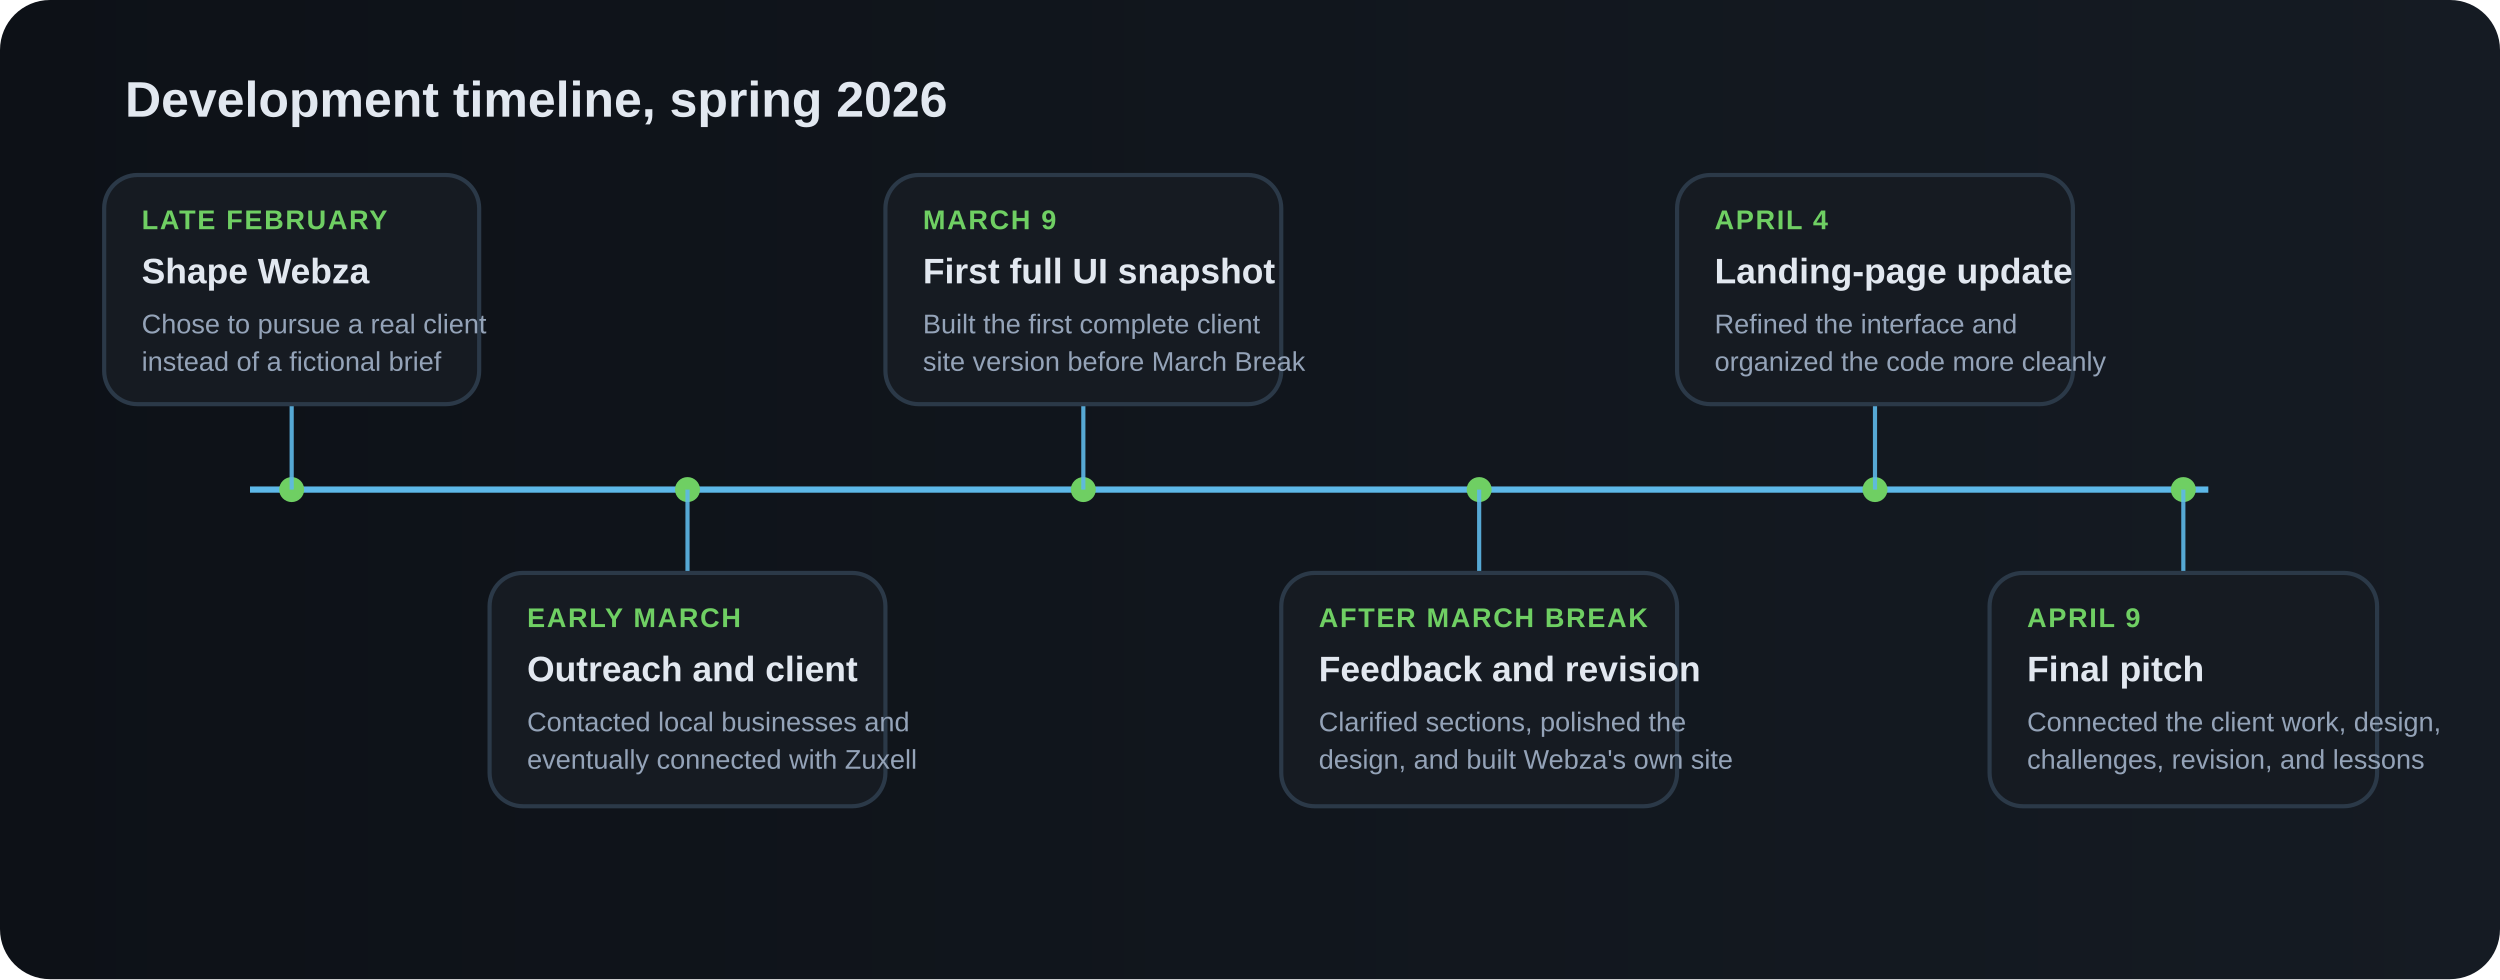
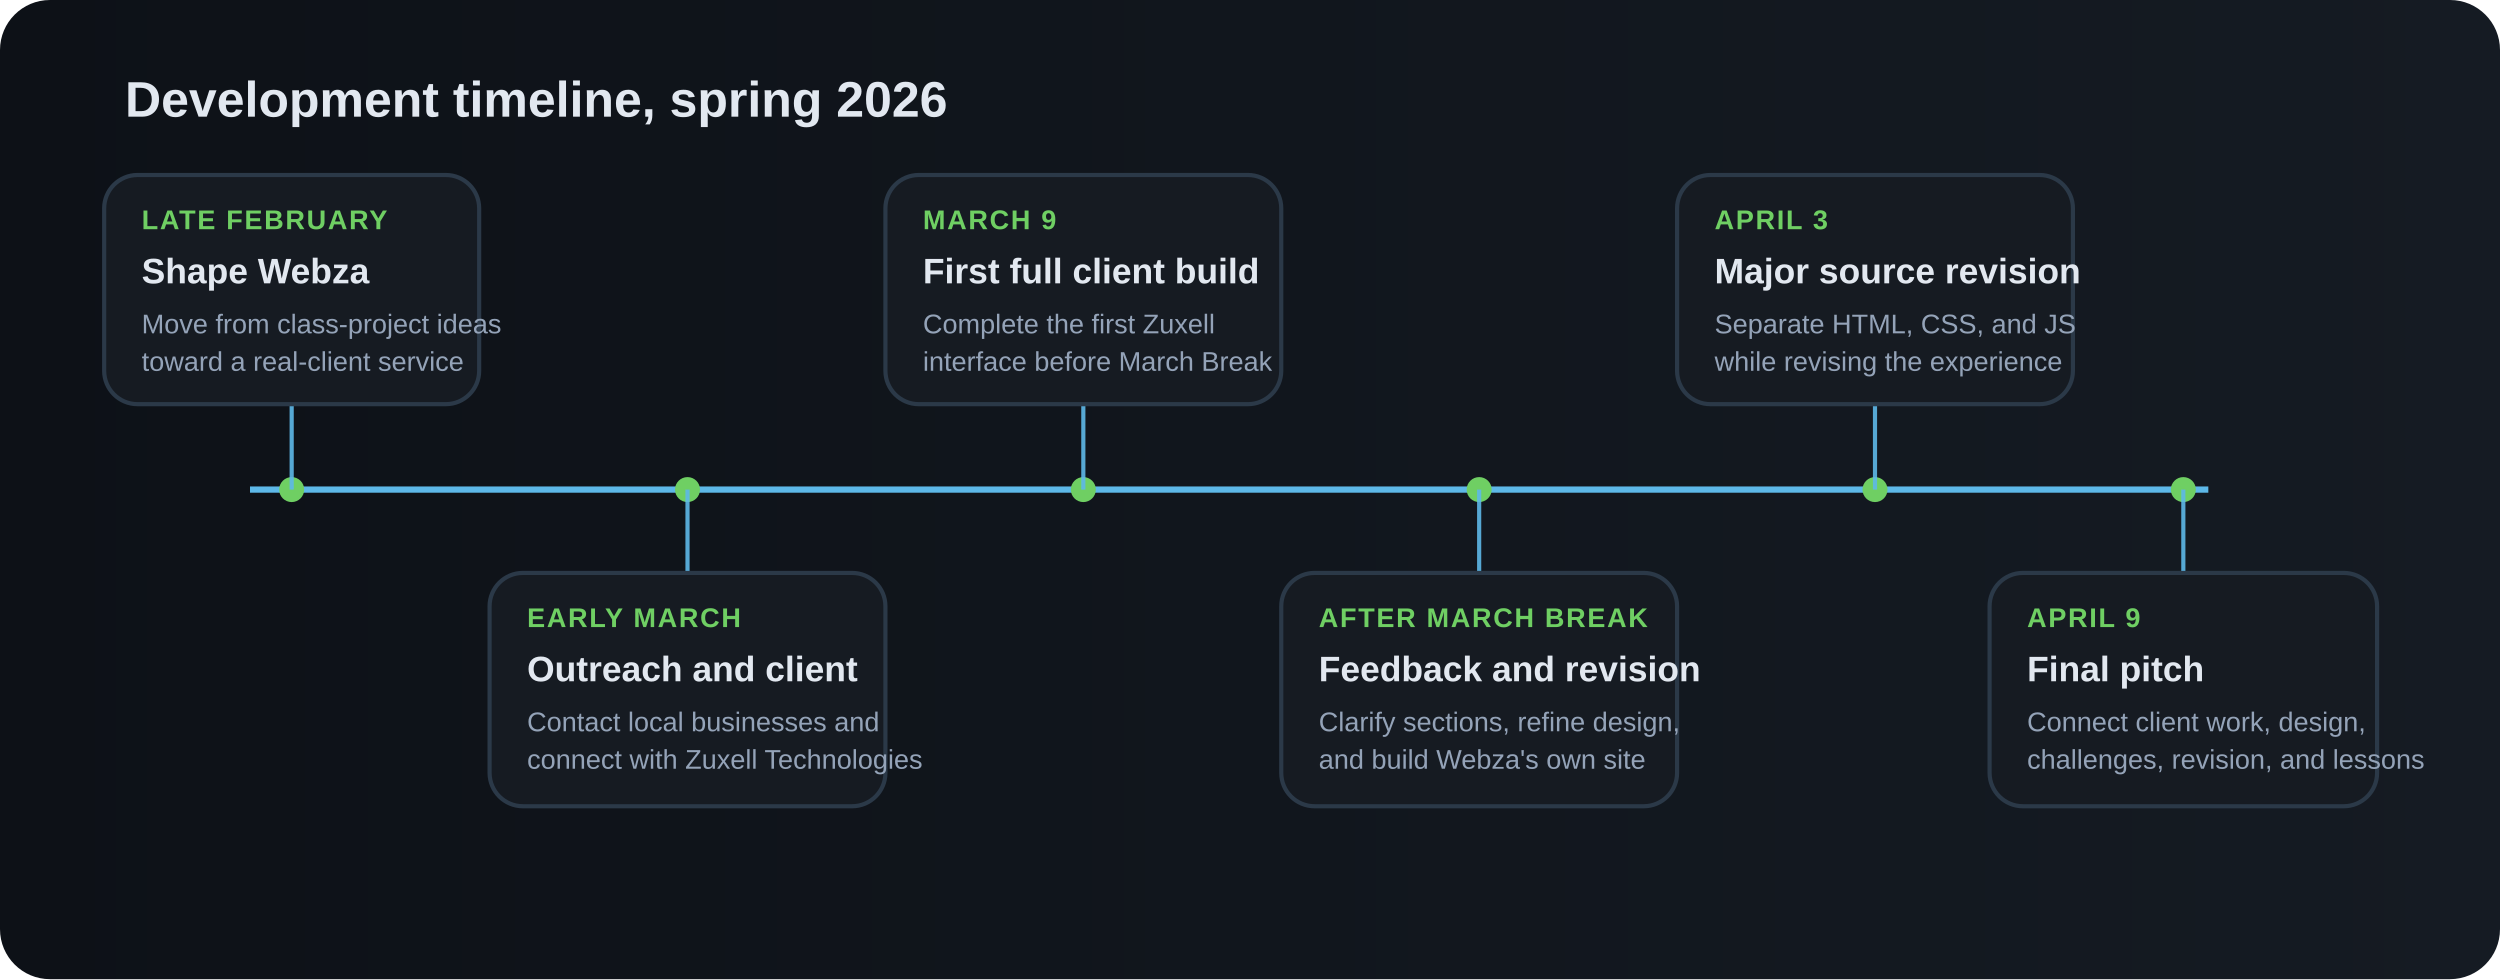
<svg xmlns="http://www.w3.org/2000/svg" width="1200" height="470" viewBox="0 0 1200 470" role="img" aria-labelledby="title desc">
  <defs>
    <linearGradient id="bg" x1="0" x2="1">
      <stop offset="0" stop-color="#0d1117" />
      <stop offset="1" stop-color="#151b23" />
    </linearGradient>
    <style>
      .heading { font: 700 24px Arial, sans-serif; fill: #e2e8f0; }
      .date { font: 700 13px Arial, sans-serif; fill: #6fcf63; letter-spacing: 0.8px; }
      .label { font: 700 17px Arial, sans-serif; fill: #e2e8f0; }
      .small { font: 400 13px Arial, sans-serif; fill: #94a3b8; }
      .card { fill: #161b22; stroke: #2b3948; stroke-width: 2; }
      .line { stroke: #5db8e8; stroke-width: 3; fill: none; }
      .stem { stroke: #5db8e8; stroke-width: 2; fill: none; opacity: 0.9; }
      .dot { fill: #6fcf63; }
    </style>
  </defs>
  <rect width="1200" height="470" rx="24" fill="url(#bg)" />
  <text x="60" y="56" class="heading">Development timeline, spring 2026</text>
  <path d="M120 235 H1060" class="line" />
  <circle cx="140" cy="235" r="6" class="dot" />
  <path d="M140 235 V194" class="stem" />
  <rect x="50" y="84" width="180" height="110" rx="16" class="card" />
  <text x="68" y="110" class="date">LATE FEBRUARY</text>
  <text x="68" y="136" class="label">Shape Webza</text>
-   <text x="68" y="160" class="small">Chose to pursue a real client</text>
-   <text x="68" y="178" class="small">instead of a fictional brief</text>
+   <text x="68" y="160" class="small">Move from class-project ideas</text>
+   <text x="68" y="178" class="small">toward a real-client service</text>
  <circle cx="330" cy="235" r="6" class="dot" />
  <path d="M330 235 V275" class="stem" />
  <rect x="235" y="275" width="190" height="112" rx="16" class="card" />
  <text x="253" y="301" class="date">EARLY MARCH</text>
  <text x="253" y="327" class="label">Outreach and client</text>
-   <text x="253" y="351" class="small">Contacted local businesses and</text>
-   <text x="253" y="369" class="small">eventually connected with Zuxell</text>
+   <text x="253" y="351" class="small">Contact local businesses and</text>
+   <text x="253" y="369" class="small">connect with Zuxell Technologies</text>
  <circle cx="520" cy="235" r="6" class="dot" />
  <path d="M520 235 V194" class="stem" />
  <rect x="425" y="84" width="190" height="110" rx="16" class="card" />
  <text x="443" y="110" class="date">MARCH 9</text>
-   <text x="443" y="136" class="label">First full UI snapshot</text>
-   <text x="443" y="160" class="small">Built the first complete client</text>
-   <text x="443" y="178" class="small">site version before March Break</text>
+   <text x="443" y="136" class="label">First full client build</text>
+   <text x="443" y="160" class="small">Complete the first Zuxell</text>
+   <text x="443" y="178" class="small">interface before March Break</text>
  <circle cx="710" cy="235" r="6" class="dot" />
  <path d="M710 235 V275" class="stem" />
  <rect x="615" y="275" width="190" height="112" rx="16" class="card" />
  <text x="633" y="301" class="date">AFTER MARCH BREAK</text>
  <text x="633" y="327" class="label">Feedback and revision</text>
-   <text x="633" y="351" class="small">Clarified sections, polished the</text>
-   <text x="633" y="369" class="small">design, and built Webza's own site</text>
+   <text x="633" y="351" class="small">Clarify sections, refine design,</text>
+   <text x="633" y="369" class="small">and build Webza's own site</text>
  <circle cx="900" cy="235" r="6" class="dot" />
  <path d="M900 235 V194" class="stem" />
  <rect x="805" y="84" width="190" height="110" rx="16" class="card" />
-   <text x="823" y="110" class="date">APRIL 4</text>
-   <text x="823" y="136" class="label">Landing-page update</text>
-   <text x="823" y="160" class="small">Refined the interface and</text>
-   <text x="823" y="178" class="small">organized the code more cleanly</text>
+   <text x="823" y="110" class="date">APRIL 3</text>
+   <text x="823" y="136" class="label">Major source revision</text>
+   <text x="823" y="160" class="small">Separate HTML, CSS, and JS</text>
+   <text x="823" y="178" class="small">while revising the experience</text>
  <circle cx="1048" cy="235" r="6" class="dot" />
  <path d="M1048 235 V275" class="stem" />
  <rect x="955" y="275" width="186" height="112" rx="16" class="card" />
  <text x="973" y="301" class="date">APRIL 9</text>
  <text x="973" y="327" class="label">Final pitch</text>
-   <text x="973" y="351" class="small">Connected the client work, design,</text>
+   <text x="973" y="351" class="small">Connect client work, design,</text>
  <text x="973" y="369" class="small">challenges, revision, and lessons</text>
</svg>
